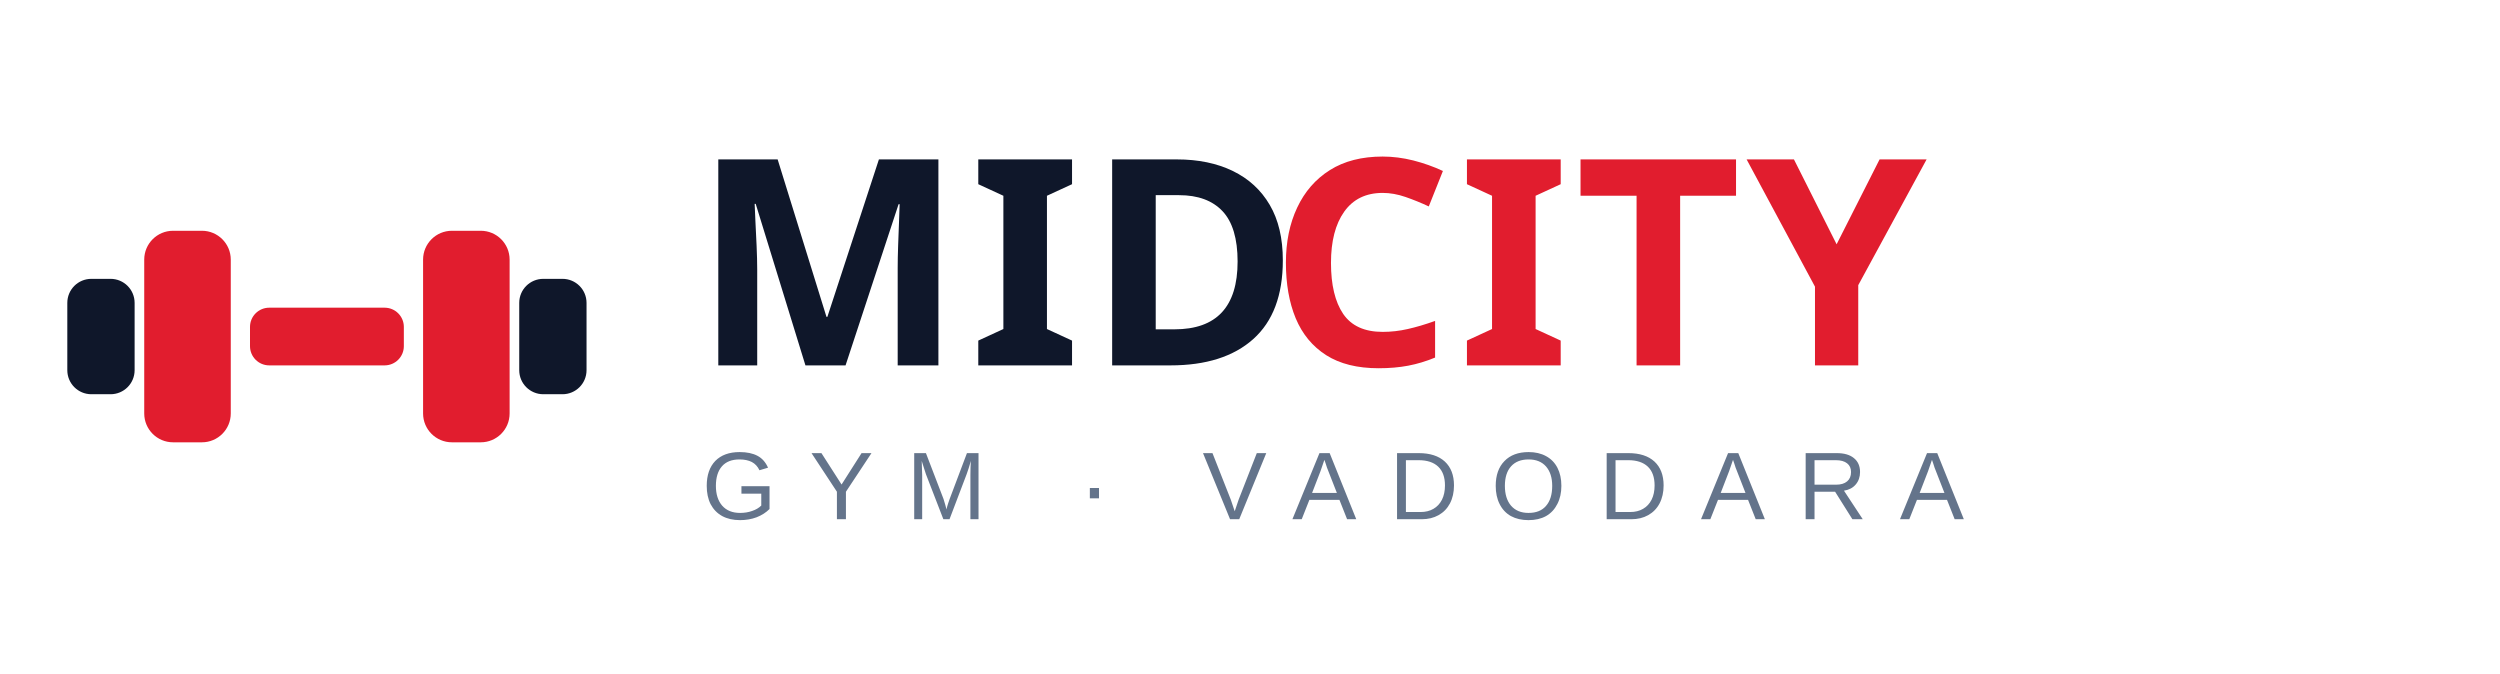
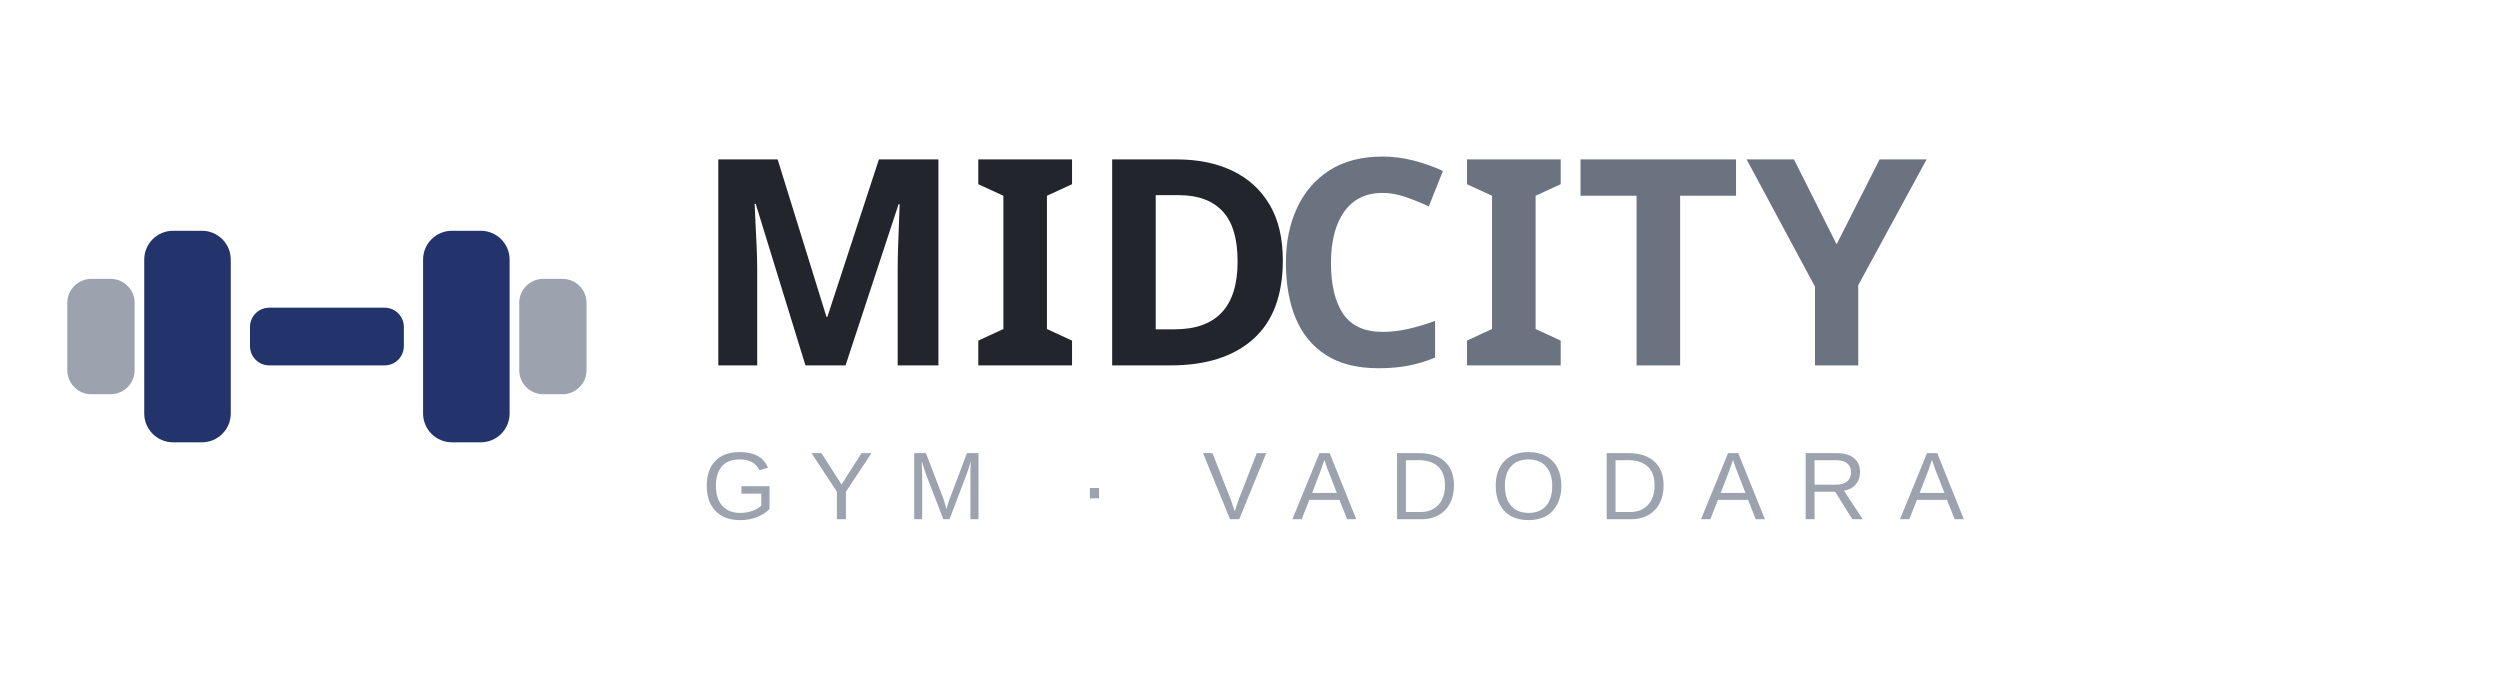
<svg xmlns="http://www.w3.org/2000/svg" viewBox="0 0 260 70" width="260" height="70" role="img" aria-label="Mid City Gym">
  <g transform="translate(6, 20)">
-     <rect x="20" y="12" width="16" height="6" rx="2" fill="#e11d2e" />
-     <rect x="9" y="4" width="9" height="22" rx="3" fill="#e11d2e" />
-     <rect x="38" y="4" width="9" height="22" rx="3" fill="#e11d2e" />
-     <rect x="1" y="9" width="7" height="12" rx="2.5" fill="#0f172a" />
-     <rect x="48" y="9" width="7" height="12" rx="2.5" fill="#0f172a" />
+     <rect x="20" y="12" width="16" height="6" rx="2" fill="#22346b" />
+     <rect x="9" y="4" width="9" height="22" rx="3" fill="#22346b" />
+     <rect x="38" y="4" width="9" height="22" rx="3" fill="#22346b" />
+     <rect x="1" y="9" width="7" height="12" rx="2.5" fill="#9ca3ae" />
+     <rect x="48" y="9" width="7" height="12" rx="2.5" fill="#9ca3ae" />
  </g>
-   <text x="72" y="38" font-family="Impact, 'Arial Narrow', 'Haettenschweiler', sans-serif" font-size="30" font-weight="700" letter-spacing="0.5" fill="#0f172a">MID</text>
-   <text x="132" y="38" font-family="Impact, 'Arial Narrow', 'Haettenschweiler', sans-serif" font-size="30" font-weight="700" letter-spacing="0.5" fill="#e11d2e">CITY</text>
-   <text x="73" y="54" font-family="Arial, Helvetica, sans-serif" font-size="10" letter-spacing="3.4" fill="#64748b">GYM · VADODARA</text>
+   <text x="72" y="38" font-family="Impact, 'Arial Narrow', 'Haettenschweiler', sans-serif" font-size="30" font-weight="700" letter-spacing="0.5" fill="#22262c">MID</text>
+   <text x="132" y="38" font-family="Impact, 'Arial Narrow', 'Haettenschweiler', sans-serif" font-size="30" font-weight="700" letter-spacing="0.5" fill="#6b7280">CITY</text>
+   <text x="73" y="54" font-family="Arial, Helvetica, sans-serif" font-size="10" letter-spacing="3.4" fill="#9ca3ae">GYM · VADODARA</text>
</svg>
